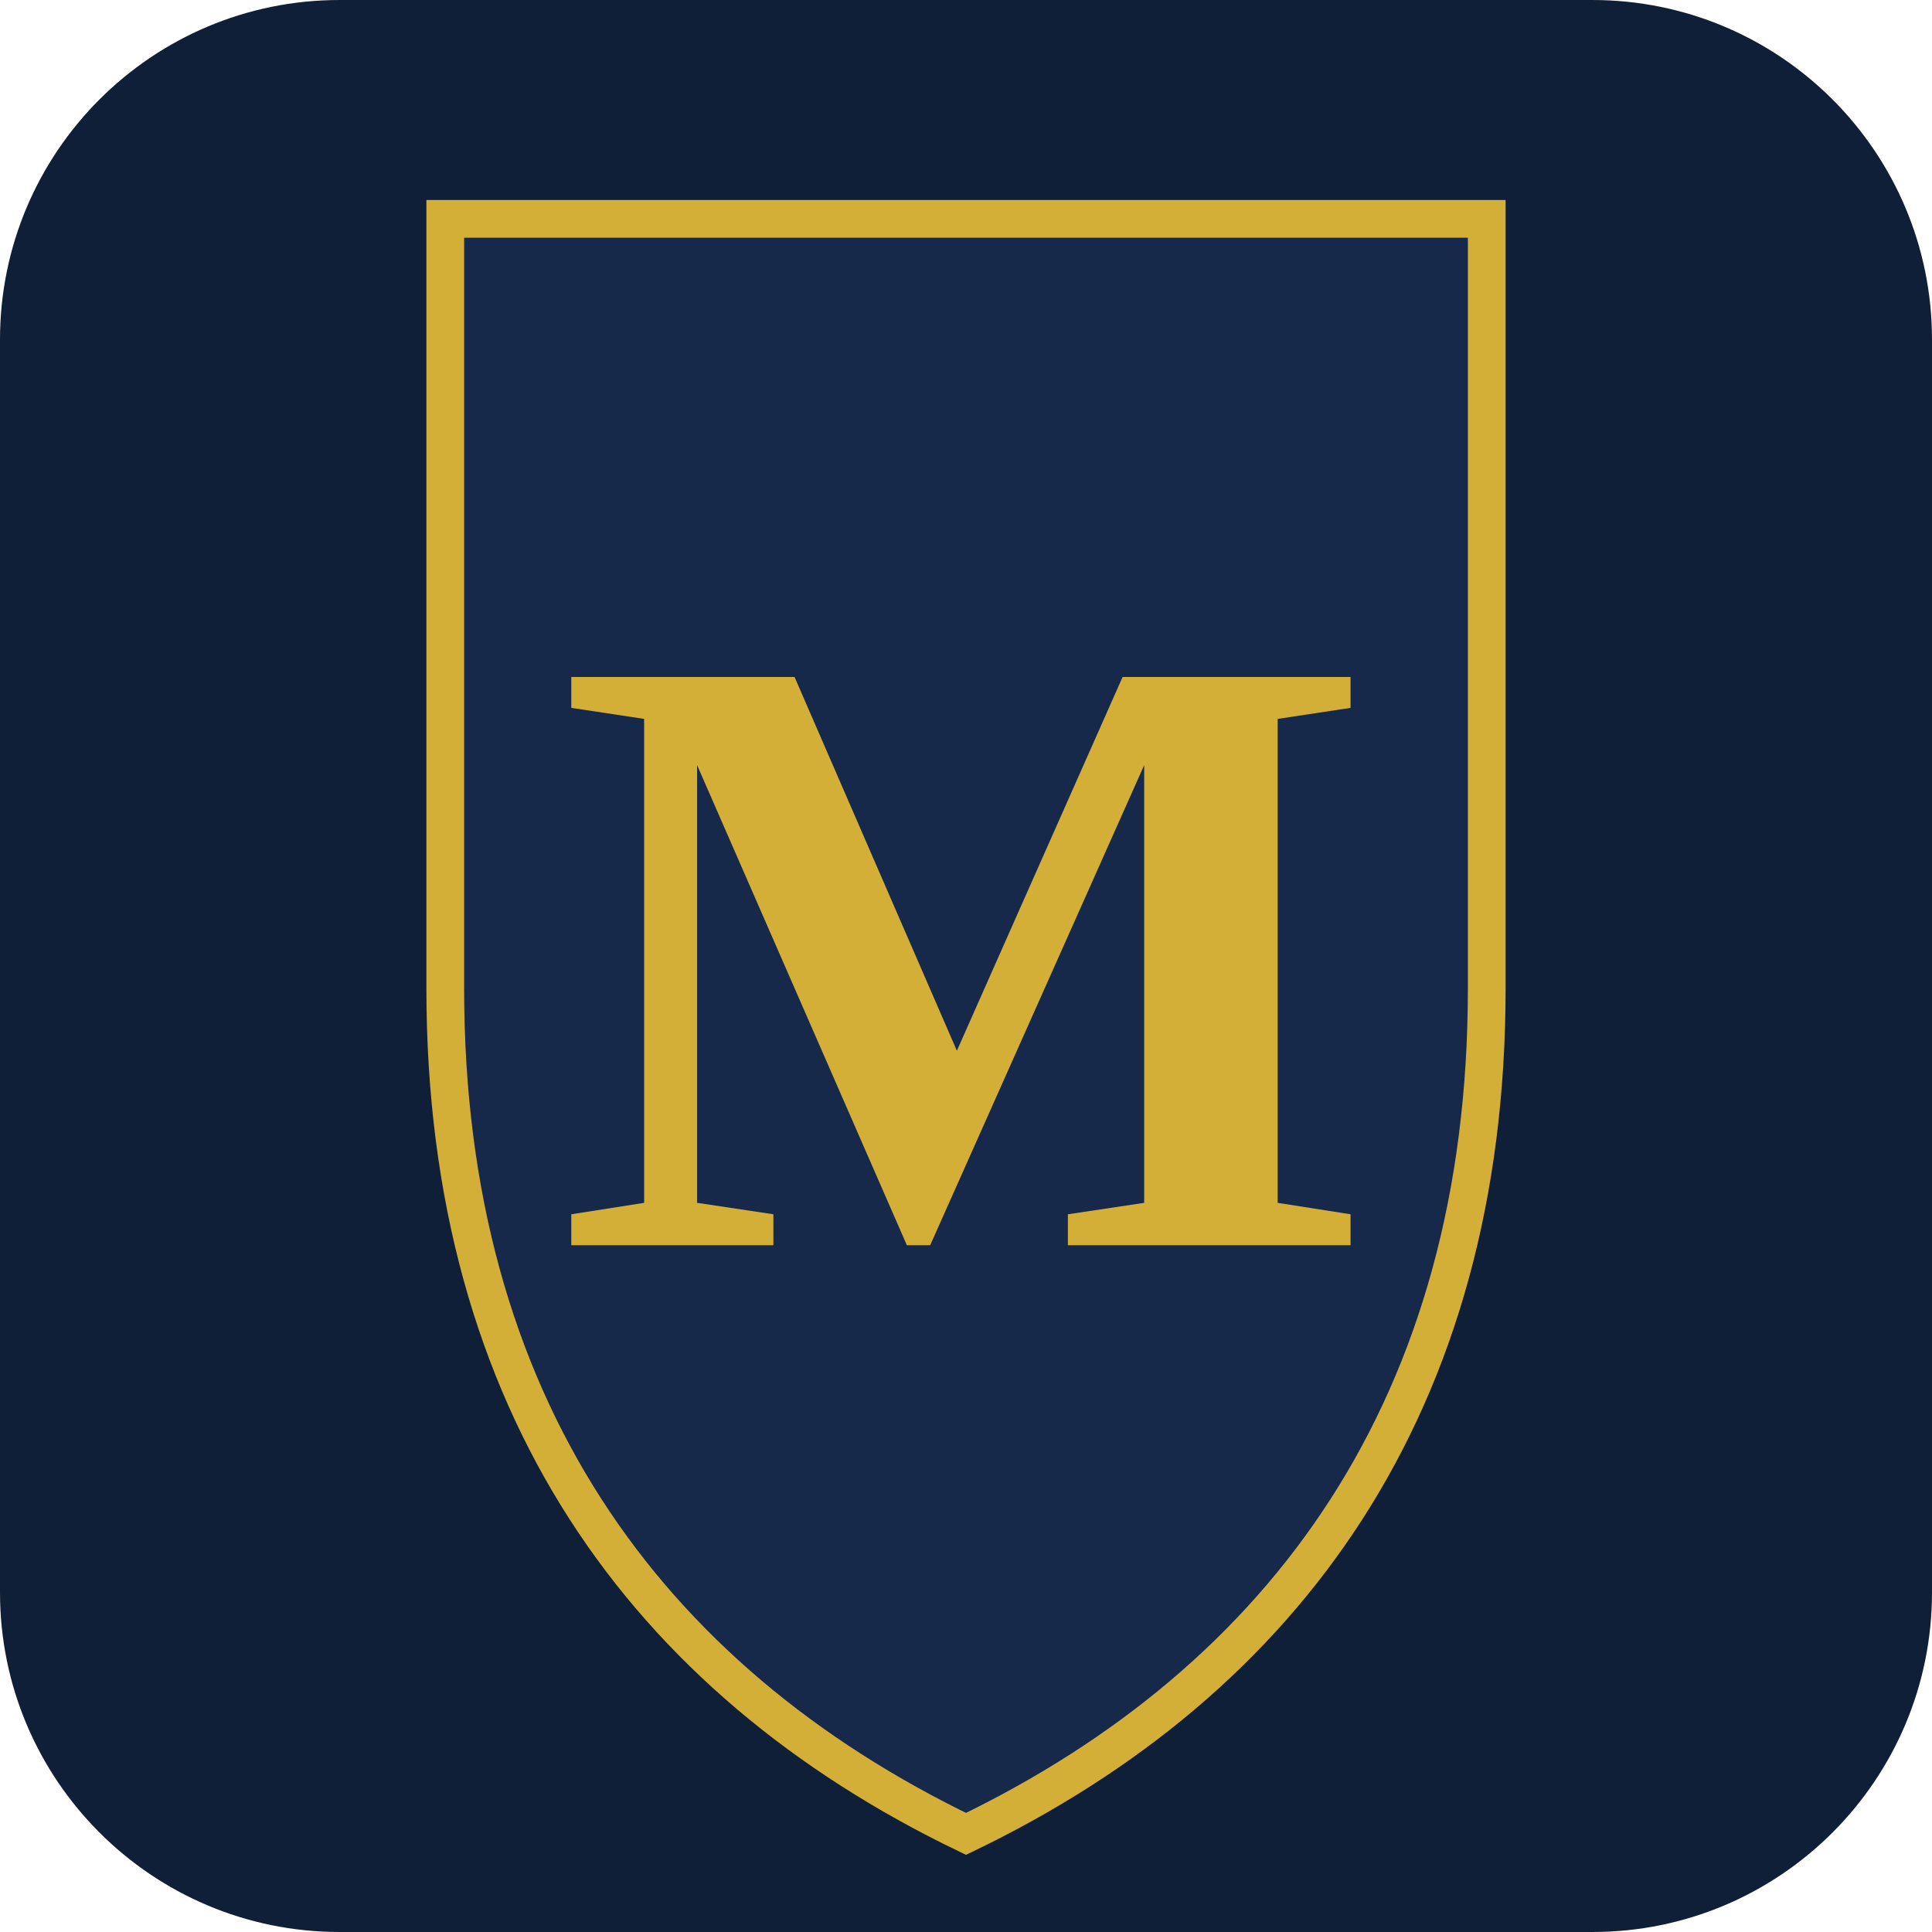
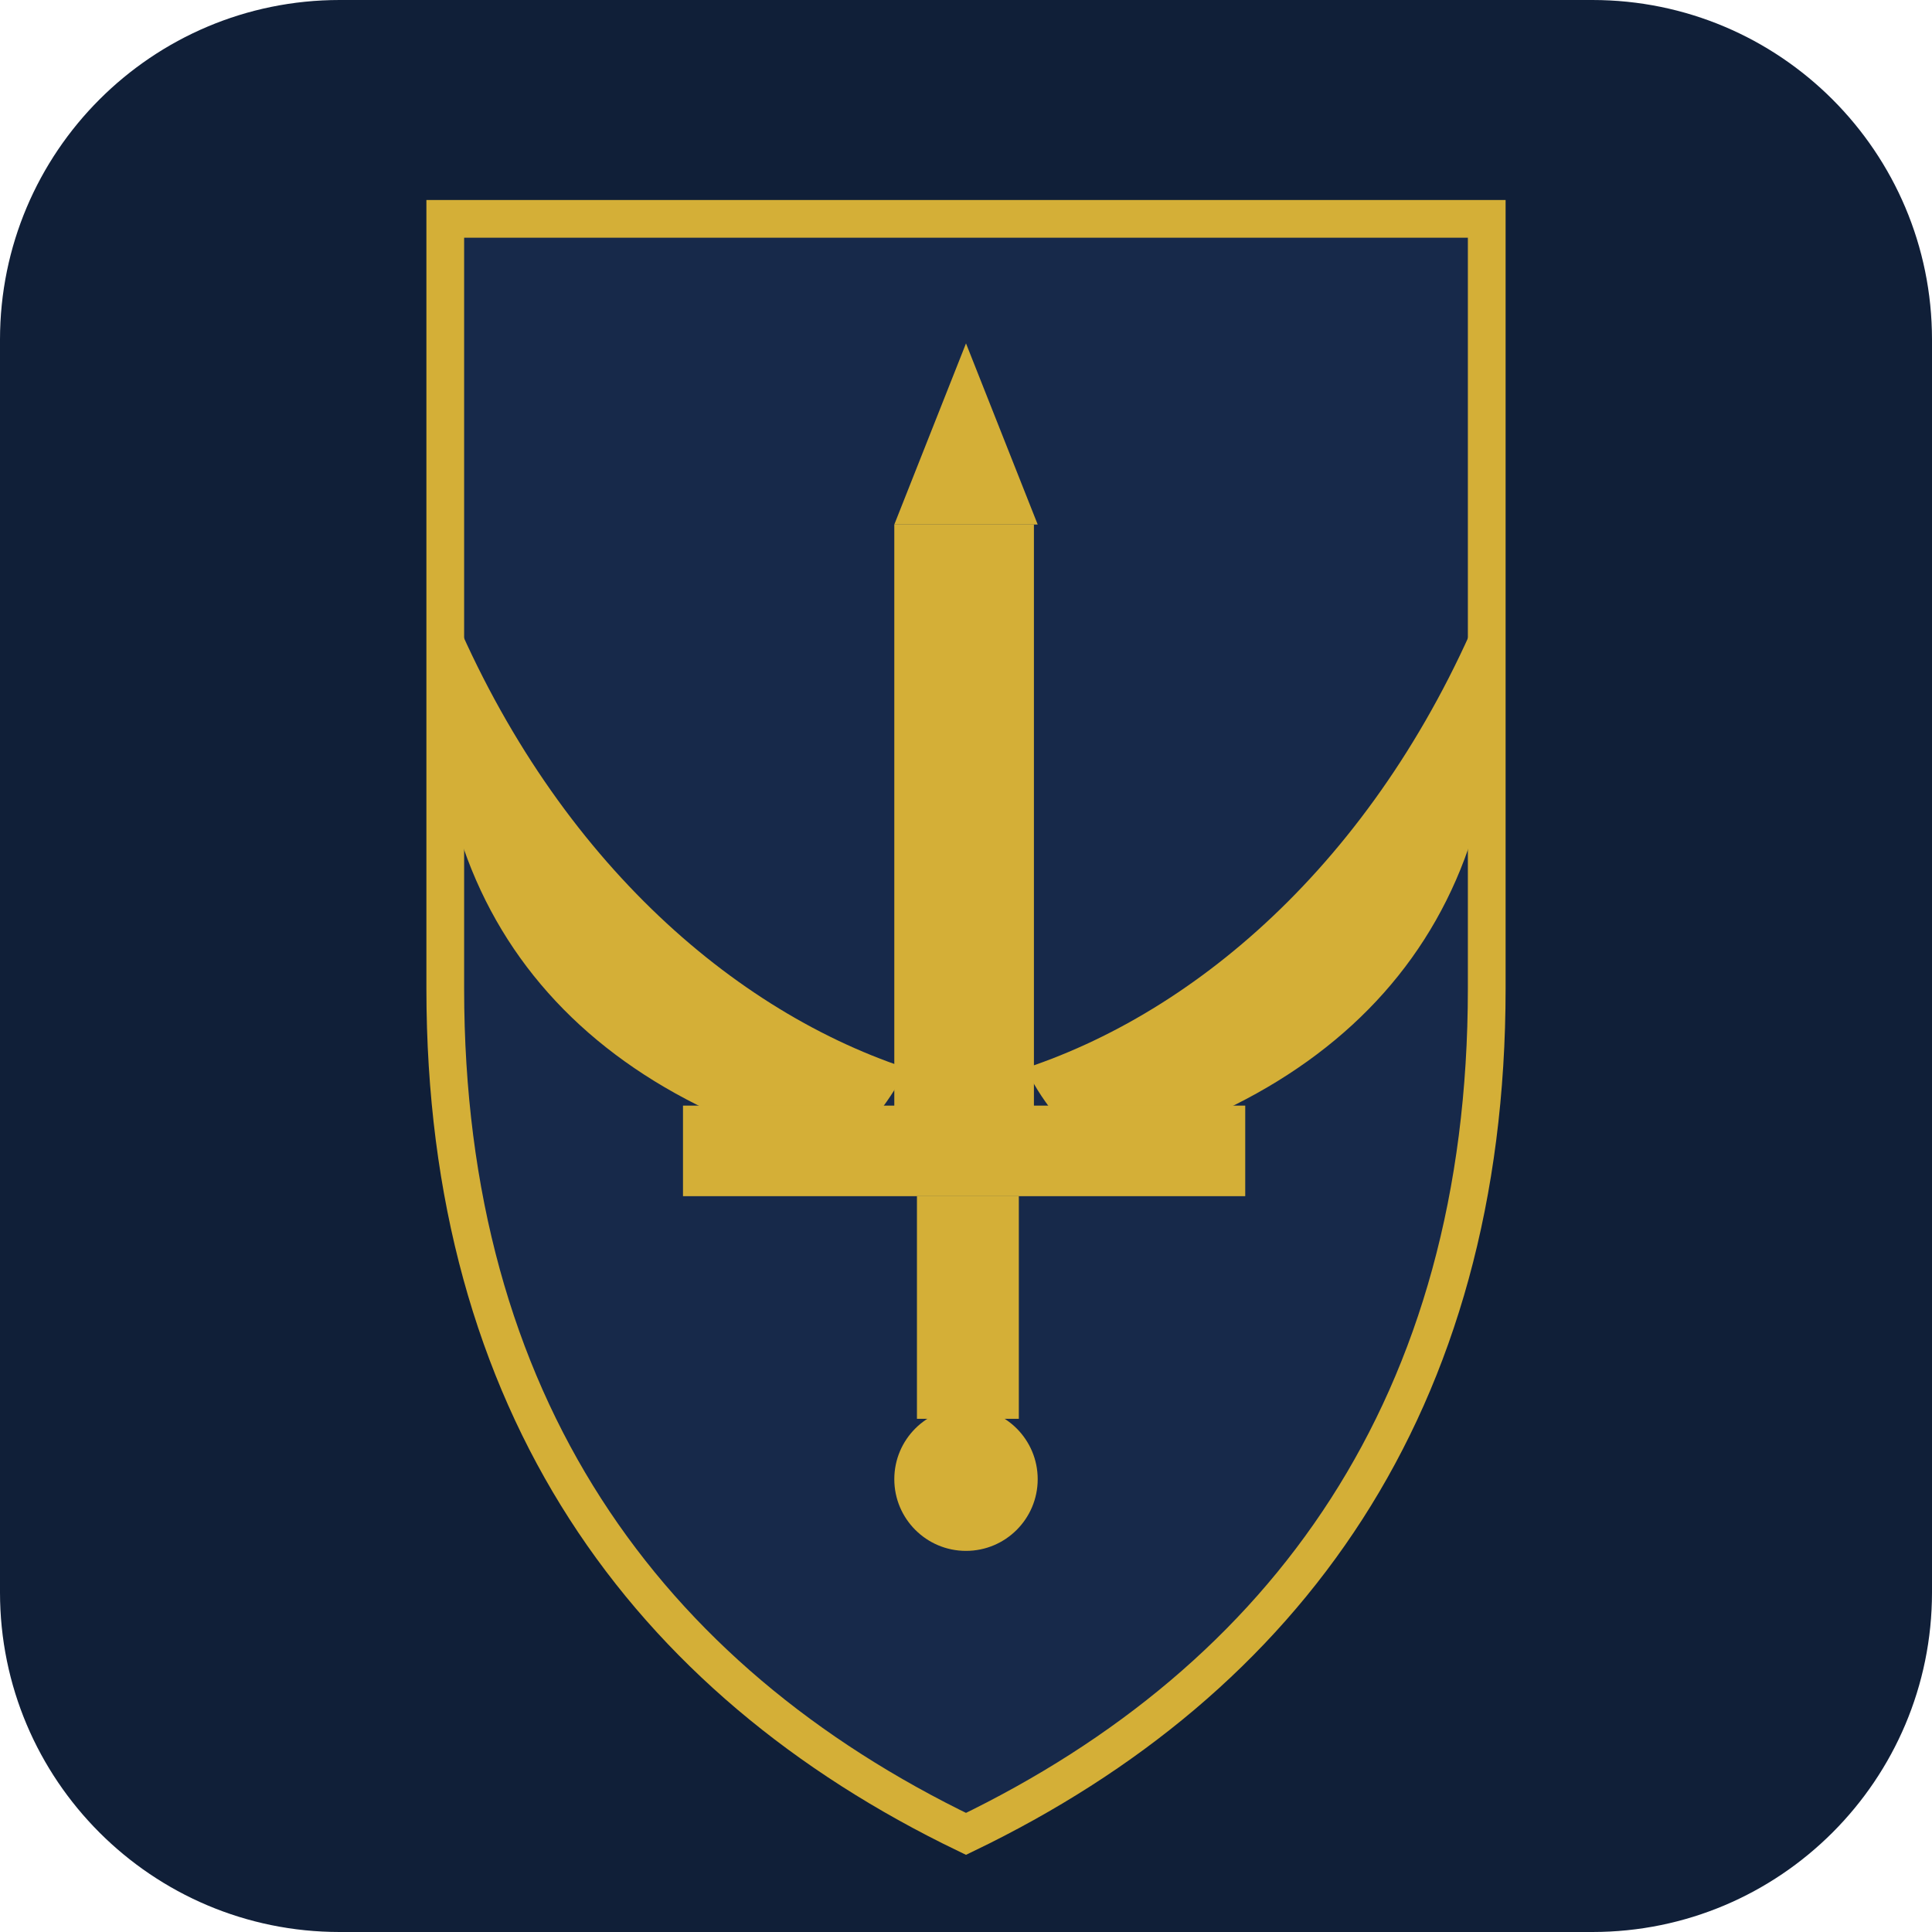
<svg xmlns="http://www.w3.org/2000/svg" viewBox="0 0 512 512">
  <rect width="512" height="512" rx="90" fill="#101f38" />
  <path d="M118 58 H394 V262 C394 372 341 445 256 486 C171 445 118 372 118 262 Z" fill="#17294a" stroke="#d4af37" stroke-width="10" />
-   <text x="256" y="330" font-family="Georgia, 'Times New Roman', serif" font-size="230" font-weight="bold" fill="#d4af37" text-anchor="middle">M</text>
+   <path d="M224,307 C147,288 107,235 117,155 C144,224 192,267 240,283 C237,291 229,299 224,307 Z" fill="#d4af37" />
+   <path d="M288,307 C365,288 405,235 395,155 C368,224 320,267 272,283 C275,291 283,299 288,307 Z" fill="#d4af37" />
+   <path d="M256,91 L237,139 L275,139 Z" fill="#d4af37" />
+   <rect x="237" y="139" width="37" height="155" fill="#d4af37" />
+   <rect x="181" y="293" width="149" height="24" fill="#d4af37" />
+   <rect x="243" y="317" width="27" height="59" fill="#d4af37" />
+   <circle cx="256" cy="392" r="19" fill="#d4af37" />
</svg>
